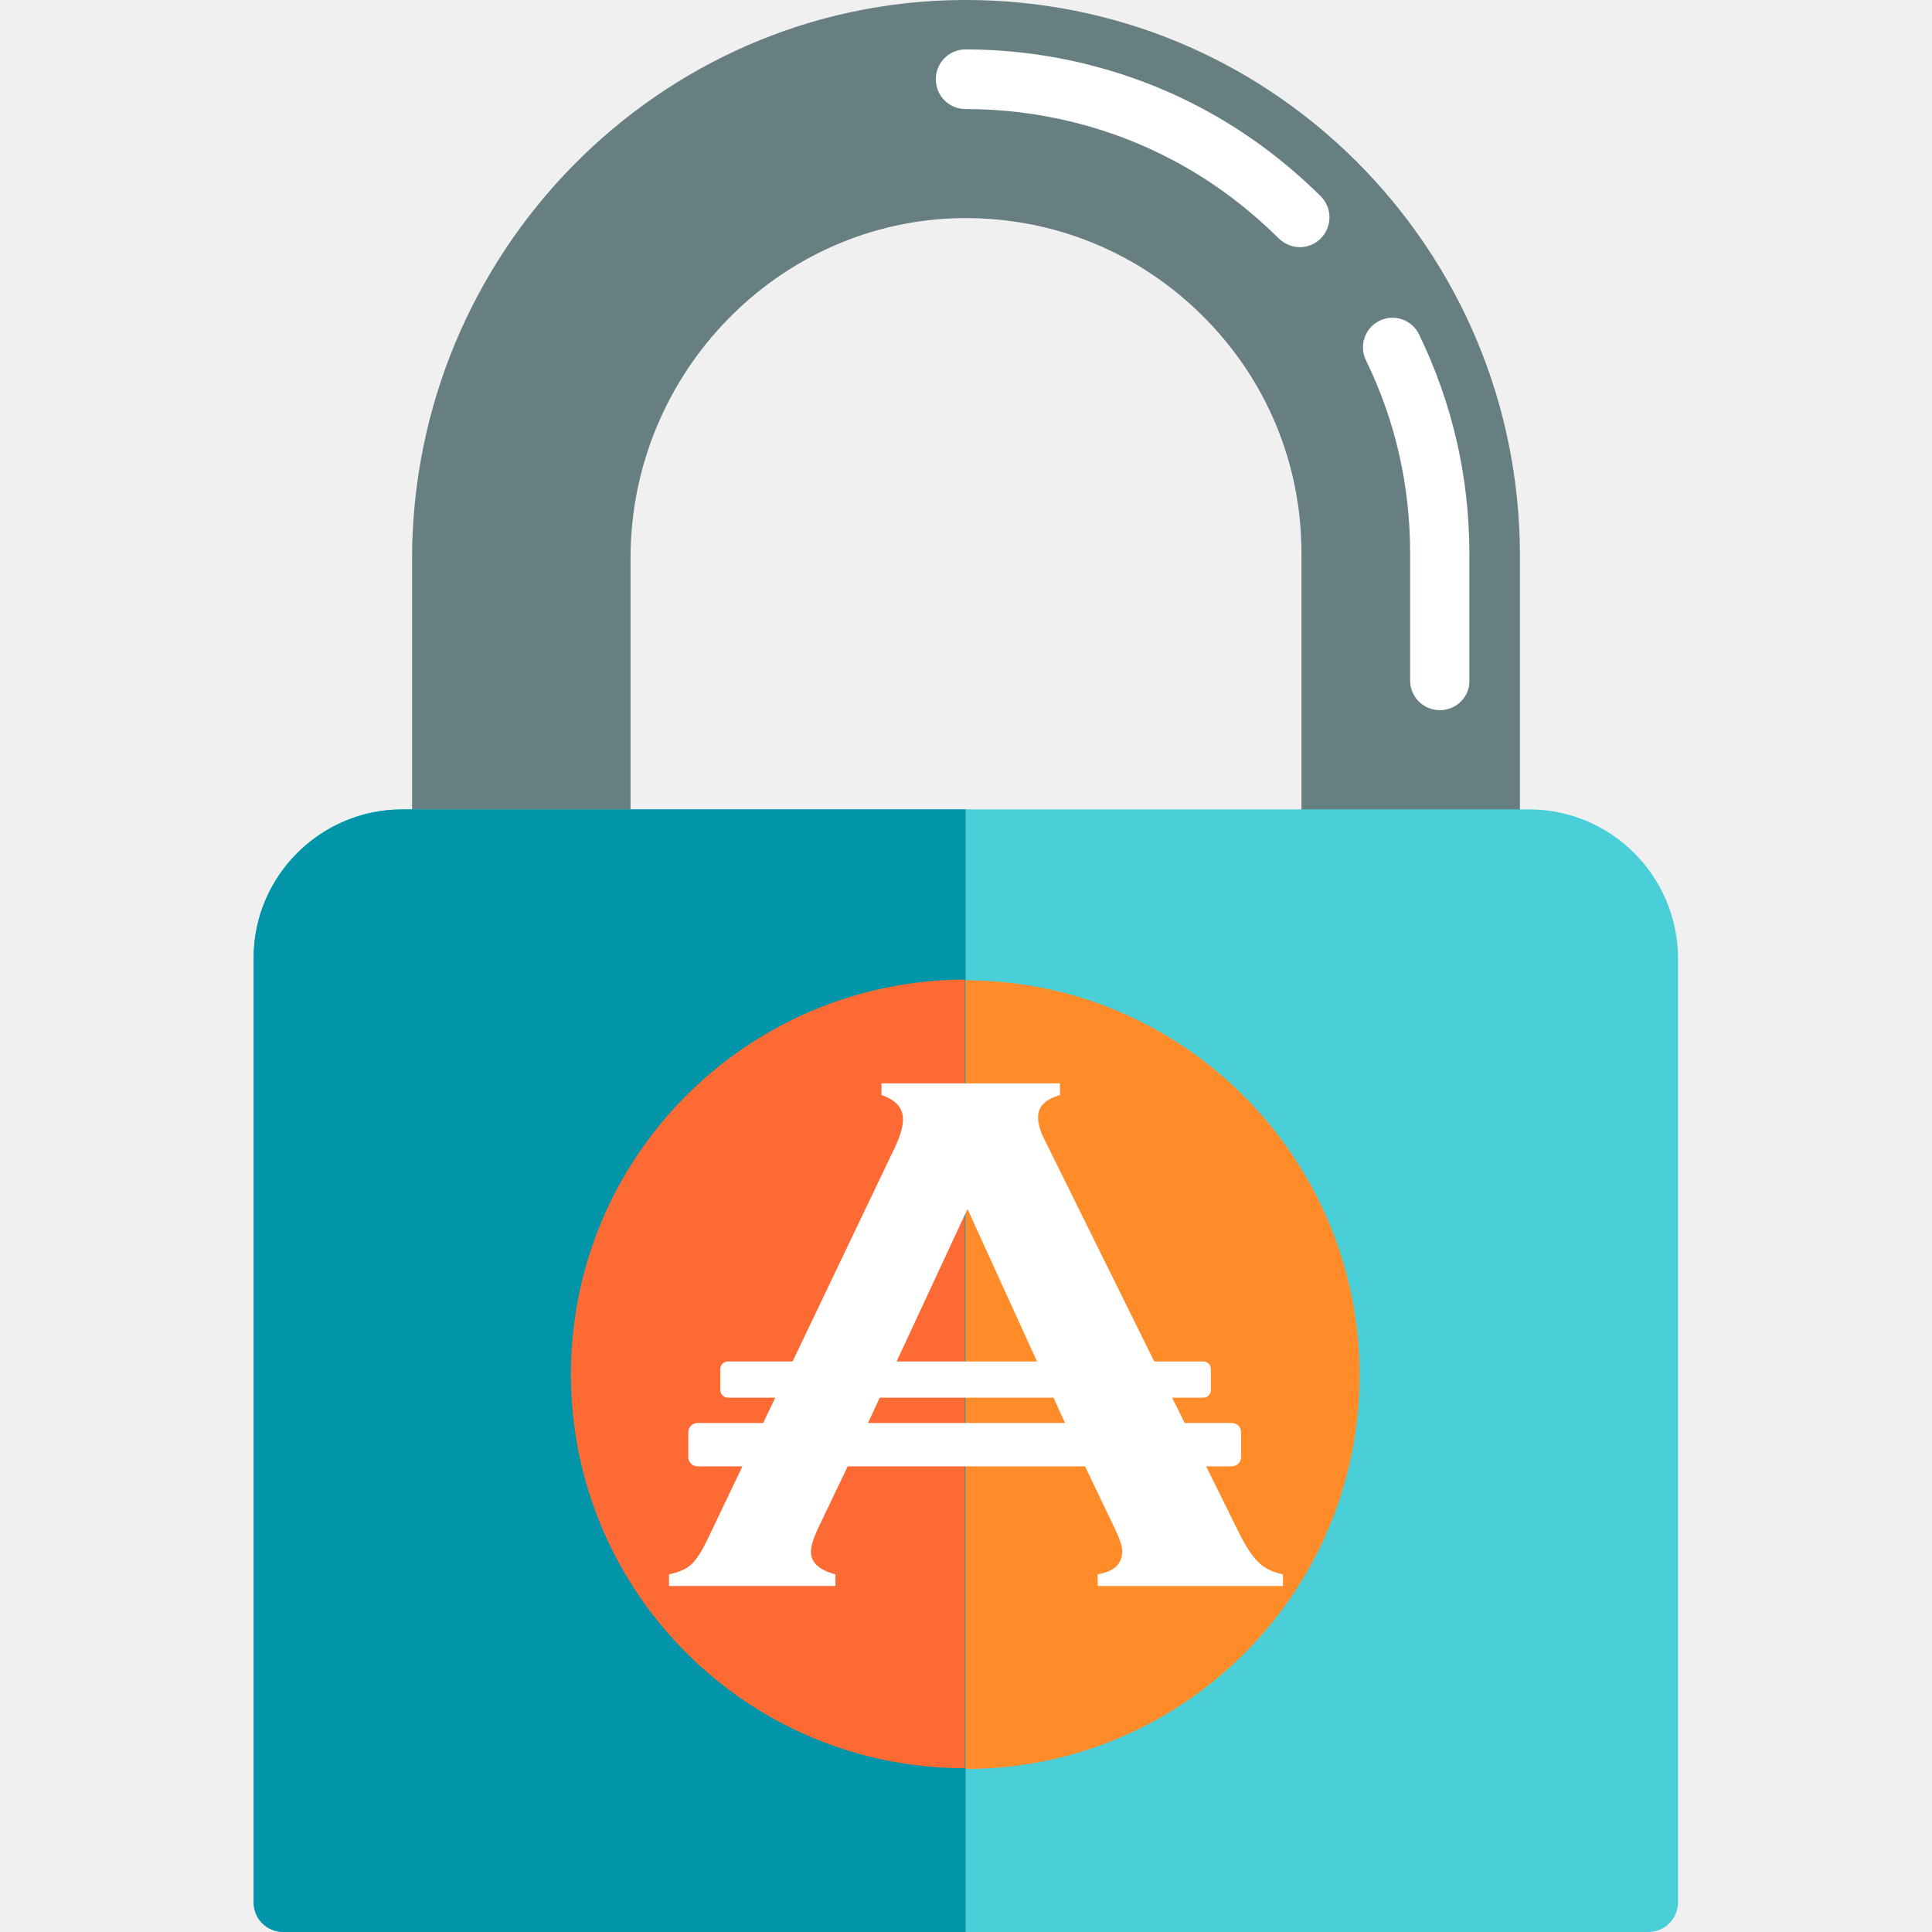
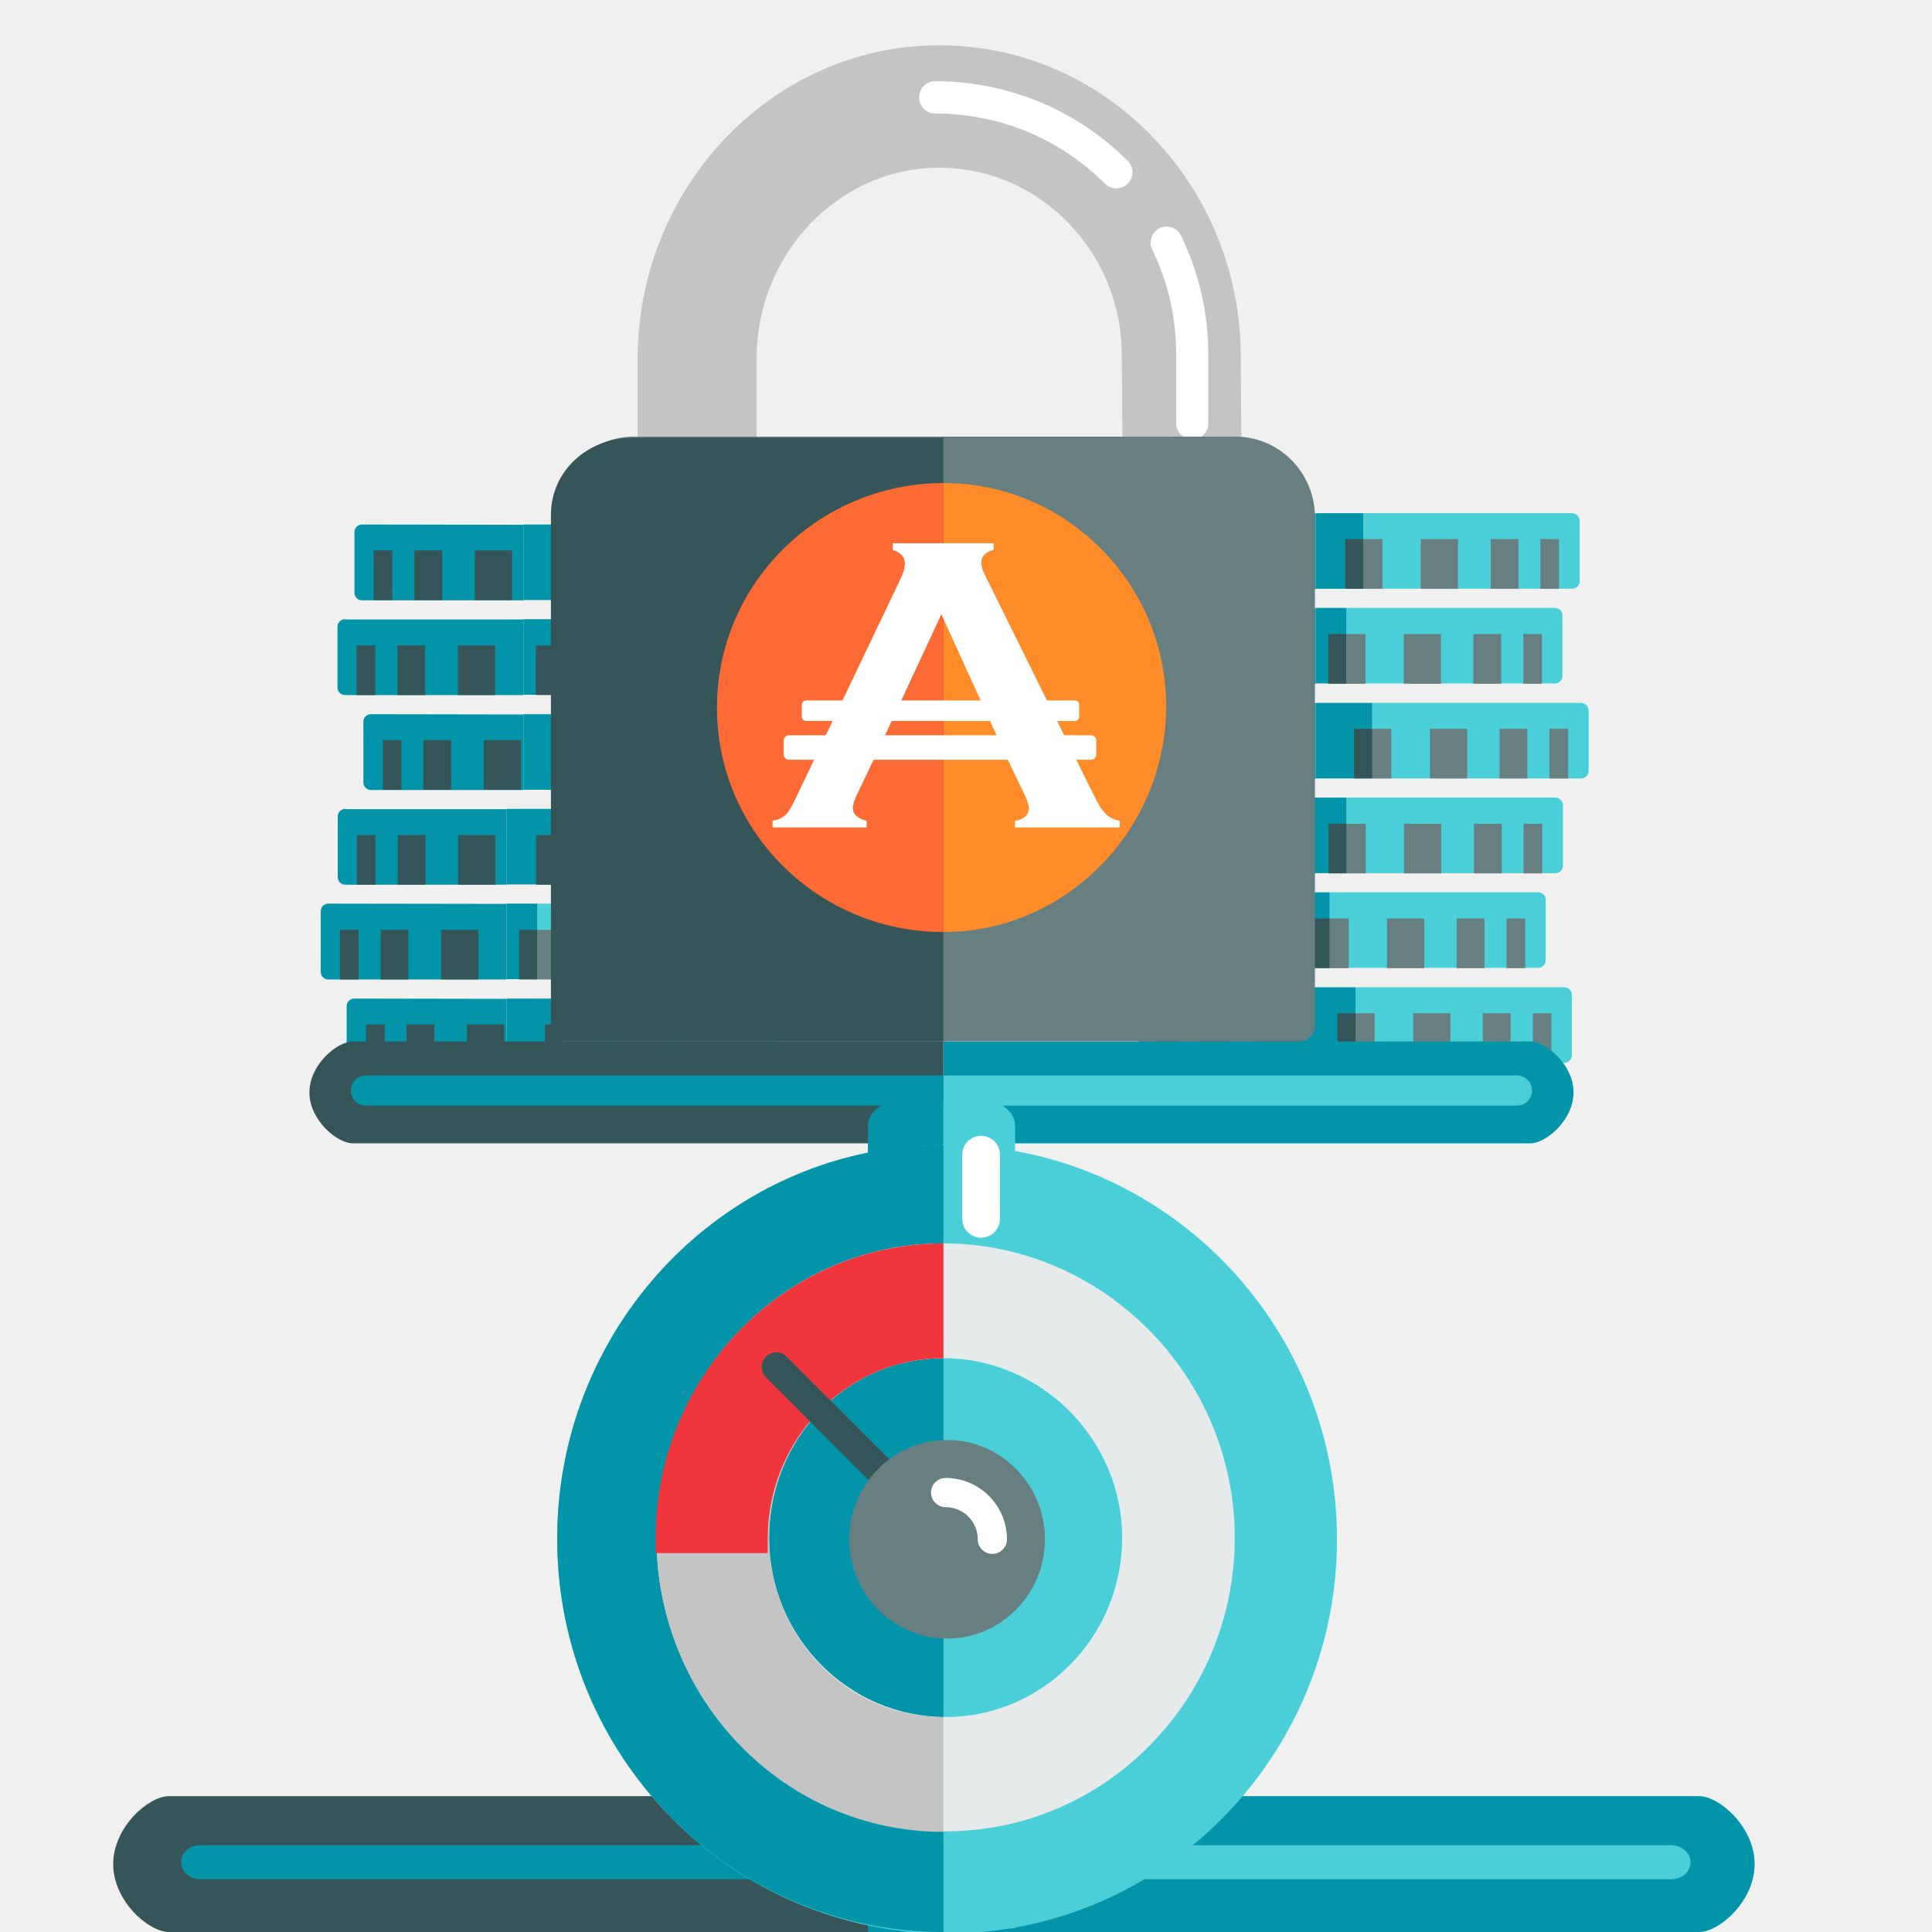
- <svg xmlns="http://www.w3.org/2000/svg" version="1.1" id="Layer_1" x="0px" y="0px" viewBox="0 0 512 512" style="enable-background:new 0 0 512 512;" xml:space="preserve">
-   <style type="text/css">
- 	.st0{fill:#687F82;}
- 	.st1{fill:#FFFFFF;}
- 	.st2{fill:#4ACFD9;}
- 	.st3{fill:#0295AA;}
- 	.st4{fill:#FF8C29;}
- 	.st5{fill:#FD6A33;}
- </style>
-   <g>
-     <path class="st0" d="M359.4,42.7C331.6,15.1,294.9,0,255.9,0c-0.3,0-0.6,0-0.9,0c-80.4,0.5-145.8,66.9-145.8,148.2v74.4   c0,4.4,3.5,7.9,7.9,7.9h42.1c4.4,0,7.9-3.5,7.9-7.9v-74.7c0-49.2,39.5-89.6,88-90.1c23.9-0.2,46.4,8.9,63.4,25.7   s26.4,39.2,26.4,63.1v75.2c0,15.7,12.5,28.9,27.9,29.4c0.4,0,0.7,0,1.1,0c7.5,0,14.6-2.9,20.1-8.1c5.7-5.5,8.8-12.9,8.8-20.8v-75.7   C402.6,107.4,387.2,70.5,359.4,42.7z" />
-     <g>
-       <path class="st1" d="M381.6,188.2c-4.4,0-7.9-3.5-7.9-7.9v-33.6c0-18-3.9-35.2-11.7-51.2c-1.9-3.9-0.3-8.6,3.6-10.5    s8.6-0.3,10.5,3.7c8.8,18.2,13.3,37.7,13.3,58.1v33.6C389.5,184.7,385.9,188.2,381.6,188.2z" />
-       <path class="st1" d="M344.5,65.5c-2,0-4-0.8-5.6-2.3c-8.3-8.2-17.6-15.2-27.8-20.6c-16.8-9-35.9-13.7-55.2-13.7    c-4.4,0-7.9-3.5-7.9-7.9s3.5-7.9,7.9-7.9c21.8,0,43.5,5.4,62.6,15.6c11.5,6.1,22.1,14,31.5,23.3c3.1,3.1,3.1,8.1,0,11.2    C348.5,64.7,346.5,65.5,344.5,65.5z" />
-     </g>
-     <path class="st2" d="M405.2,214.5H106.6c-21.7,0-39.4,17.7-39.4,39.4v250.2c0,4.4,3.5,7.9,7.9,7.9h361.7c4.4,0,7.9-3.5,7.9-7.9   V253.9C444.6,232.2,427,214.5,405.2,214.5z" />
-     <path class="st3" d="M106.6,214.5c-21.7,0-39.4,17.7-39.4,39.4v250.2c0,4.4,3.5,7.9,7.9,7.9h180.8V214.5H106.6z" />
-     <g>
-       <g>
-         <path class="st4" d="M255.9,259.8v209c57.7,0,104.4-46.8,104.4-104.4S313.4,259.8,255.9,259.8z" />
-         <path class="st5" d="M151.3,364.2c0,57.7,46.8,104.4,104.4,104.4v-209C198.1,259.8,151.3,306.4,151.3,364.2z" />
-         <g>
-           <path class="st1" d="M225.8,386.2l-9,18.8c-1.2,2.6-1.9,4.7-1.9,6.2c0,2.9,2.2,4.9,6.5,6v3.1h-44.1v-3.1c2.6-0.5,4.6-1.4,6-2.7      c1.4-1.3,2.9-3.8,4.7-7.6l49-102.5c1.6-3.3,2.3-5.9,2.3-7.8c0-3-1.9-5.1-5.7-6.4v-3.1h47.3v3.1c-3.8,1.1-5.8,3-5.8,5.8      c0,1.9,0.6,4,1.9,6.4l50.8,102.7c2.1,4.4,4,7.3,5.7,8.9c1.6,1.6,3.8,2.7,6.5,3.2v3.1h-49.1v-3.1c4.3-0.7,6.5-2.7,6.5-6.1      c0-1.4-0.7-3.4-2-6.1l-9-18.8 M286.4,386.2l-30-65.8l-30.6,65.8" />
-         </g>
-         <path class="st1" d="M326.4,377.1H184.9c-1.4,0-2.5,1.1-2.5,2.5v6.5c0,1.4,1.1,2.5,2.5,2.5h141.5c1.4,0,2.5-1.1,2.5-2.5v-6.5     C328.9,378.2,327.9,377.1,326.4,377.1z" />
-         <path class="st1" d="M318.9,360.8h-126c-1.1,0-2,0.9-2,2v5.6c0,1.1,0.9,2,2,2h126c1.1,0,2-0.9,2-2v-5.6     C320.9,361.7,320,360.8,318.9,360.8z" />
-       </g>
-     </g>
+ <svg xmlns="http://www.w3.org/2000/svg" width="512" height="512" viewBox="0 0 512 512" fill="none">
+   <g clip-path="url(#clip0_438_173)">
+     <path d="M204.565 264.637H149.217V284.659H204.565C205.638 284.659 206.567 283.801 206.567 282.657V266.567C206.496 265.495 205.638 264.637 204.565 264.637Z" fill="#4ACFD9" />
+     <path d="M149.216 264.637H134.271V284.659H149.216V264.637Z" fill="#0295AA" />
+     <path d="M93.868 264.637C92.795 264.637 91.865 265.495 91.865 266.639V282.729C91.865 283.801 92.723 284.731 93.868 284.731H134.27V264.708L93.868 264.637Z" fill="#0295AA" />
+     <path d="M190.332 271.504H182.967V284.662H190.332V271.504Z" fill="#687F82" />
+     <path d="M201.129 271.504H196.195V284.662H201.129V271.504Z" fill="#687F82" />
+     <path d="M174.386 271.504H164.518V284.662H174.386V271.504Z" fill="#687F82" />
+     <path d="M115.105 271.504H107.739V284.662H115.105V271.504Z" fill="#365558" />
+     <path d="M101.946 271.504H97.012V284.662H101.946V271.504Z" fill="#365558" />
+     <path d="M133.625 271.504H123.757V284.662H133.625V271.504Z" fill="#365558" />
+     <path d="M154.291 271.504H149.214V284.662H154.291V271.504Z" fill="#687F82" />
+     <path d="M149.214 271.504H144.423V284.662H149.214V271.504Z" fill="#365558" />
+     <path d="M197.626 239.469H142.278V259.491H197.626C198.699 259.491 199.629 258.633 199.629 257.489V241.4C199.629 240.398 198.771 239.469 197.626 239.469Z" fill="#4ACFD9" />
+     <path d="M142.35 239.469H134.27V259.491H142.35V239.469Z" fill="#0295AA" />
+     <path d="M87.002 239.469C85.93 239.469 85 240.327 85 241.471V257.561C85 258.633 85.858 259.563 87.002 259.563H134.27V239.54L87.002 239.469Z" fill="#0295AA" />
+     <path d="M183.397 246.406H176.031V259.564H183.397V246.406Z" fill="#687F82" />
+     <path d="M194.192 246.406H189.258V259.564H194.192V246.406Z" fill="#687F82" />
+     <path d="M167.449 246.406H157.581V259.564H167.449V246.406Z" fill="#687F82" />
+     <path d="M108.239 246.406H100.874V259.564H108.239V246.406Z" fill="#365558" />
+     <path d="M95.009 246.406H90.075V259.564H95.009V246.406Z" fill="#365558" />
+     <path d="M126.76 246.406H116.892V259.564H126.76V246.406Z" fill="#365558" />
+     <path d="M147.427 246.406H142.35V259.564H147.427V246.406Z" fill="#687F82" />
+     <path d="M142.349 246.406H137.558V259.564H142.349V246.406Z" fill="#365558" />
+     <path d="M202.203 214.367H146.854V234.39H202.203C203.275 234.39 204.205 233.532 204.205 232.388V216.298C204.133 215.225 203.275 214.367 202.203 214.367Z" fill="#4ACFD9" />
+     <path d="M146.854 214.367H134.269V234.39H146.854V214.367Z" fill="#0295AA" />
+     <path d="M91.505 214.367C90.433 214.367 89.503 215.225 89.503 216.369V232.459C89.503 233.532 90.361 234.461 91.505 234.461H134.268V214.439H91.505V214.367Z" fill="#0295AA" />
+     <path d="M187.974 221.301H180.608V234.458H187.974V221.301Z" fill="#687F82" />
+     <path d="M198.699 221.301H193.765V234.458H198.699V221.301Z" fill="#687F82" />
+     <path d="M171.954 221.301H162.086V234.458H171.954V221.301Z" fill="#687F82" />
+     <path d="M112.745 221.301H105.38V234.458H112.745V221.301Z" fill="#365558" />
+     <path d="M99.516 221.301H94.582V234.458H99.516V221.301Z" fill="#365558" />
+     <path d="M131.267 221.301H121.398V234.458H131.267V221.301Z" fill="#365558" />
+     <path d="M151.933 221.301H146.855V234.458H151.933V221.301Z" fill="#687F82" />
+     <path d="M146.855 221.301H142.063V234.458H146.855V221.301Z" fill="#365558" />
+     <path d="M208.999 189.27H153.65V209.292H208.999C210.071 209.292 211.001 208.434 211.001 207.29V191.2C210.929 190.128 210.071 189.27 208.999 189.27Z" fill="#4ACFD9" />
+     <path d="M153.649 189.27H138.703V209.292H153.649V189.27Z" fill="#0295AA" />
+     <path d="M98.301 189.27C97.228 189.27 96.299 190.128 96.299 191.272V207.361C96.299 208.434 97.157 209.364 98.301 209.364H138.704V189.341L98.301 189.27Z" fill="#0295AA" />
+     <path d="M194.766 196.133H187.4V209.291H194.766V196.133Z" fill="#687F82" />
+     <path d="M205.563 196.133H200.629V209.291H205.563V196.133Z" fill="#687F82" />
+     <path d="M178.819 196.133H168.951V209.291H178.819V196.133Z" fill="#687F82" />
+     <path d="M119.539 196.133H112.174V209.291H119.539V196.133Z" fill="#365558" />
+     <path d="M106.38 196.133H101.446V209.291H106.38V196.133Z" fill="#365558" />
+     <path d="M138.059 196.133H128.19V209.291H138.059V196.133Z" fill="#365558" />
+     <path d="M158.726 196.133H153.648V209.291H158.726V196.133Z" fill="#687F82" />
+     <path d="M153.648 196.133H148.856V209.291H153.648V196.133Z" fill="#365558" />
+     <path d="M202.06 164.098H146.712V184.12H202.06C203.133 184.12 204.062 183.262 204.062 182.118V166.028C204.062 165.027 203.204 164.098 202.06 164.098Z" fill="#4ACFD9" />
+     <path d="M146.784 164.098H138.703V184.12H146.784V164.098Z" fill="#0295AA" />
+     <path d="M91.436 164.098C90.363 164.098 89.434 164.956 89.434 166.1V182.19C89.434 183.262 90.292 184.192 91.436 184.192H138.704V164.169H91.436V164.098Z" fill="#0295AA" />
+     <path d="M187.829 171.035H180.464V184.193H187.829V171.035Z" fill="#687F82" />
+     <path d="M198.628 171.035H193.693V184.193H198.628V171.035Z" fill="#687F82" />
+     <path d="M171.883 171.035H162.015V184.193H171.883V171.035Z" fill="#687F82" />
+     <path d="M112.675 171.035H105.31V184.193H112.675V171.035Z" fill="#365558" />
+     <path d="M99.444 171.035H94.51V184.193H99.444V171.035Z" fill="#365558" />
+     <path d="M131.193 171.035H121.325V184.193H131.193V171.035Z" fill="#365558" />
+     <path d="M151.86 171.035H146.783V184.193H151.86V171.035Z" fill="#687F82" />
+     <path d="M146.783 171.035H141.992V184.193H146.783V171.035Z" fill="#365558" />
+     <path d="M206.637 139H151.289V159.023H206.637C207.71 159.023 208.64 158.164 208.64 157.02V141.002C208.568 139.858 207.71 139 206.637 139Z" fill="#4ACFD9" />
+     <path d="M151.289 139H138.703V159.023H151.289V139Z" fill="#0295AA" />
+     <path d="M95.94 139C94.867 139 93.938 139.858 93.938 141.002V157.092C93.938 158.164 94.796 159.094 95.94 159.094H138.702V139.072L95.94 139Z" fill="#0295AA" />
+     <path d="M192.407 145.863H185.042V159.021H192.407V145.863Z" fill="#687F82" />
+     <path d="M203.133 145.863H198.199V159.021H203.133V145.863Z" fill="#687F82" />
+     <path d="M176.389 145.863H166.521V159.021H176.389V145.863Z" fill="#687F82" />
+     <path d="M117.177 145.863H109.812V159.021H117.177V145.863Z" fill="#365558" />
+     <path d="M103.95 145.863H99.016V159.021H103.95V145.863Z" fill="#365558" />
+     <path d="M135.7 145.863H125.832V159.021H135.7V145.863Z" fill="#365558" />
+     <path d="M156.366 145.863H151.289V159.021H156.366V145.863Z" fill="#687F82" />
+     <path d="M151.289 145.863H146.498V159.021H151.289V145.863Z" fill="#365558" />
+     <path d="M414.565 261.637H359.217V281.659H414.565C415.638 281.659 416.567 280.801 416.567 279.657V263.567C416.496 262.495 415.638 261.637 414.565 261.637Z" fill="#4ACFD9" />
+     <path d="M359.216 261.637H344.271V281.659H359.216V261.637Z" fill="#0295AA" />
+     <path d="M303.867 261.637C302.795 261.637 301.865 262.495 301.865 263.639V279.729C301.865 280.801 302.723 281.731 303.867 281.731H344.27V261.708L303.867 261.637Z" fill="#0295AA" />
+     <path d="M400.332 268.504H392.967V281.662H400.332V268.504Z" fill="#687F82" />
+     <path d="M411.129 268.504H406.195V281.662H411.129V268.504Z" fill="#687F82" />
+     <path d="M384.386 268.504H374.518V281.662H384.386V268.504Z" fill="#687F82" />
+     <path d="M325.105 268.504H317.739V281.662H325.105V268.504Z" fill="#365558" />
+     <path d="M311.946 268.504H307.012V281.662H311.946V268.504Z" fill="#365558" />
+     <path d="M343.625 268.504H333.757V281.662H343.625V268.504Z" fill="#365558" />
+     <path d="M364.291 268.504H359.214V281.662H364.291V268.504Z" fill="#687F82" />
+     <path d="M359.214 268.504H354.423V281.662H359.214V268.504Z" fill="#365558" />
+     <path d="M407.626 236.469H352.278V256.491H407.626C408.699 256.491 409.629 255.633 409.629 254.489V238.4C409.629 237.398 408.771 236.469 407.626 236.469Z" fill="#4ACFD9" />
+     <path d="M352.35 236.469H344.27V256.491H352.35V236.469Z" fill="#0295AA" />
+     <path d="M297.002 236.469C295.93 236.469 295 237.327 295 238.471V254.561C295 255.633 295.858 256.563 297.002 256.563H344.27V236.54L297.002 236.469Z" fill="#0295AA" />
+     <path d="M393.397 243.406H386.031V256.564H393.397V243.406Z" fill="#687F82" />
+     <path d="M404.192 243.406H399.258V256.564H404.192V243.406Z" fill="#687F82" />
+     <path d="M377.449 243.406H367.581V256.564H377.449V243.406Z" fill="#687F82" />
+     <path d="M318.239 243.406H310.874V256.564H318.239V243.406Z" fill="#365558" />
+     <path d="M305.009 243.406H300.075V256.564H305.009V243.406Z" fill="#365558" />
+     <path d="M336.76 243.406H326.892V256.564H336.76V243.406Z" fill="#365558" />
+     <path d="M357.427 243.406H352.35V256.564H357.427V243.406Z" fill="#687F82" />
+     <path d="M352.349 243.406H347.558V256.564H352.349V243.406Z" fill="#365558" />
+     <path d="M412.203 211.367H356.854V231.39H412.203C413.275 231.39 414.205 230.532 414.205 229.388V213.298C414.133 212.225 413.275 211.367 412.203 211.367Z" fill="#4ACFD9" />
+     <path d="M356.854 211.367H344.269V231.39H356.854V211.367Z" fill="#0295AA" />
+     <path d="M301.505 211.367C300.433 211.367 299.503 212.225 299.503 213.369V229.459C299.503 230.532 300.361 231.461 301.505 231.461H344.268V211.439H301.505V211.367Z" fill="#0295AA" />
+     <path d="M397.974 218.301H390.608V231.458H397.974V218.301Z" fill="#687F82" />
+     <path d="M408.699 218.301H403.765V231.458H408.699V218.301Z" fill="#687F82" />
+     <path d="M381.954 218.301H372.086V231.458H381.954V218.301Z" fill="#687F82" />
+     <path d="M322.745 218.301H315.38V231.458H322.745V218.301Z" fill="#365558" />
+     <path d="M309.516 218.301H304.582V231.458H309.516V218.301Z" fill="#365558" />
+     <path d="M341.267 218.301H331.398V231.458H341.267V218.301Z" fill="#365558" />
+     <path d="M361.933 218.301H356.855V231.458H361.933V218.301Z" fill="#687F82" />
+     <path d="M356.855 218.301H352.063V231.458H356.855V218.301Z" fill="#365558" />
+     <path d="M418.999 186.27H363.65V206.292H418.999C420.071 206.292 421.001 205.434 421.001 204.29V188.2C420.929 187.128 420.071 186.27 418.999 186.27Z" fill="#4ACFD9" />
+     <path d="M363.649 186.27H348.703V206.292H363.649V186.27Z" fill="#0295AA" />
+     <path d="M308.301 186.27C307.228 186.27 306.299 187.128 306.299 188.272V204.361C306.299 205.434 307.157 206.364 308.301 206.364H348.704V186.341L308.301 186.27Z" fill="#0295AA" />
+     <path d="M404.766 193.133H397.4V206.291H404.766V193.133Z" fill="#687F82" />
+     <path d="M415.563 193.133H410.629V206.291H415.563V193.133Z" fill="#687F82" />
+     <path d="M388.819 193.133H378.951V206.291H388.819V193.133Z" fill="#687F82" />
+     <path d="M329.539 193.133H322.174V206.291H329.539V193.133Z" fill="#365558" />
+     <path d="M316.38 193.133H311.446V206.291H316.38V193.133Z" fill="#365558" />
+     <path d="M348.059 193.133H338.19V206.291H348.059V193.133Z" fill="#365558" />
+     <path d="M368.726 193.133H363.648V206.291H368.726V193.133Z" fill="#687F82" />
+     <path d="M363.648 193.133H358.856V206.291H363.648V193.133Z" fill="#365558" />
+     <path d="M412.06 161.098H356.712V181.12H412.06C413.133 181.12 414.062 180.262 414.062 179.118V163.028C414.062 162.027 413.204 161.098 412.06 161.098Z" fill="#4ACFD9" />
+     <path d="M356.784 161.098H348.703V181.12H356.784V161.098Z" fill="#0295AA" />
+     <path d="M301.436 161.098C300.363 161.098 299.434 161.956 299.434 163.1V179.19C299.434 180.262 300.292 181.192 301.436 181.192H348.704V161.169H301.436V161.098Z" fill="#0295AA" />
+     <path d="M397.829 168.035H390.464V181.193H397.829V168.035Z" fill="#687F82" />
+     <path d="M408.628 168.035H403.693V181.193H408.628V168.035Z" fill="#687F82" />
+     <path d="M381.883 168.035H372.015V181.193H381.883V168.035Z" fill="#687F82" />
+     <path d="M322.675 168.035H315.31V181.193H322.675V168.035Z" fill="#365558" />
+     <path d="M309.444 168.035H304.51V181.193H309.444V168.035Z" fill="#365558" />
+     <path d="M341.193 168.035H331.325V181.193H341.193V168.035Z" fill="#365558" />
+     <path d="M361.86 168.035H356.783V181.193H361.86V168.035Z" fill="#687F82" />
+     <path d="M356.783 168.035H351.992V181.193H356.783V168.035Z" fill="#365558" />
+     <path d="M416.637 136H361.289V156.023H416.637C417.71 156.023 418.64 155.164 418.64 154.02V138.002C418.568 136.858 417.71 136 416.637 136Z" fill="#4ACFD9" />
+     <path d="M361.289 136H348.703V156.023H361.289V136Z" fill="#0295AA" />
+     <path d="M305.94 136C304.867 136 303.938 136.858 303.938 138.002V154.092C303.938 155.164 304.796 156.094 305.94 156.094H348.702V136.072L305.94 136Z" fill="#0295AA" />
+     <path d="M402.407 142.863H395.042V156.021H402.407V142.863Z" fill="#687F82" />
+     <path d="M413.133 142.863H408.199V156.021H413.133V142.863Z" fill="#687F82" />
+     <path d="M386.389 142.863H376.521V156.021H386.389V142.863Z" fill="#687F82" />
+     <path d="M327.177 142.863H319.812V156.021H327.177V142.863Z" fill="#365558" />
+     <path d="M313.95 142.863H309.016V156.021H313.95V142.863Z" fill="#365558" />
+     <path d="M345.7 142.863H335.832V156.021H345.7V142.863Z" fill="#365558" />
+     <path d="M366.366 142.863H361.289V156.021H366.366V142.863Z" fill="#687F82" />
+     <path d="M361.289 142.863H356.498V156.021H361.289V142.863Z" fill="#365558" />
+     <path d="M93.518 276C89.387 276 82 282.094 82 289.5C82 296.906 89.387 303 93.518 303H250V276H93.518Z" fill="#365558" />
+     <path d="M44.74 476C39.454 476 30 484.126 30 494C30 503.874 39.454 512 44.74 512H245V476H44.74Z" fill="#365558" />
+     <path d="M417 289.5C417 282.094 409.657 276 405.551 276H250V303H405.551C409.657 303 417 296.906 417 289.5Z" fill="#0295AA" />
+     <path d="M465 494C465 484.126 455.59 476 450.329 476H251V512H450.329C455.59 512 465 503.874 465 494Z" fill="#0295AA" />
+     <path d="M250 291H241.497C235.17 291 230 294.216 230 298.184V512H250V291Z" fill="#0295AA" />
+     <path d="M269 298.152C269 294.201 264.088 291 258.078 291H250V511H269V298.152Z" fill="#4ACFD9" />
+     <path d="M401.953 285H250V293H402.033C404.254 293 406 291.24 406 289C406 286.76 404.175 285 401.953 285Z" fill="#4ACFD9" />
+     <path d="M96.963 285C94.744 285 93 286.76 93 289C93 291.24 94.744 293 96.963 293H250V285H96.963Z" fill="#0295AA" />
+     <path d="M442.864 489H250V498H442.964C445.784 498 448 496.02 448 493.5C448 490.98 445.684 489 442.864 489Z" fill="#4ACFD9" />
+     <path d="M53.098 489C50.243 489 48 490.98 48 493.5C48 496.02 50.243 498 53.098 498H250V489H53.098Z" fill="#0295AA" />
+     <path d="M252.148 398.404L253.851 417.598C256.25 417.366 258.108 415.277 257.876 412.8L256.637 398.481C256.637 398.327 256.637 398.249 256.637 398.172C255.09 398.249 253.619 398.249 252.148 398.404Z" fill="#FFD1A9" />
+     <path d="M248.277 398.796C248.277 398.95 248.277 399.105 248.277 399.183L249.516 413.501C249.748 415.746 251.605 417.526 253.85 417.448L252.147 398.254C250.909 398.486 249.593 398.641 248.277 398.796Z" fill="#FF8C29" />
+     <path d="M266.312 507.228C266.003 504.829 263.913 502.971 261.514 503.203L262.133 510.169H266.544L266.312 507.228Z" fill="#FD6A33" />
+     <path d="M261.436 503.355C259.191 503.742 257.721 505.755 257.875 507.999L258.108 510.244H262.055L261.436 503.355Z" fill="#FFD1A9" />
+     <path d="M244.872 500.96C242.55 500.263 239.996 501.501 239.299 503.746L237.287 510.17H241.931L244.872 500.96Z" fill="#FFD1A9" />
+     <path d="M247.736 506.452C248.433 504.13 247.195 501.654 244.873 500.957L241.932 510.245H246.575L247.736 506.452Z" fill="#FF8C29" />
+     <path d="M267.858 413.423C267.162 415.745 268.4 418.222 270.722 418.919L276.372 401.04C274.979 400.653 273.586 400.188 272.115 399.879L267.858 413.423Z" fill="#FD6A33" />
+     <path d="M250.987 303.441C194.014 303.441 147.662 350.314 147.662 407.927C147.662 465.54 194.014 512.413 250.987 512.413C307.96 512.413 354.312 465.541 354.312 407.927C354.312 350.314 307.96 303.441 250.987 303.441Z" fill="#4ACFD9" />
+     <path d="M147.662 407.728C147.662 465.232 193.579 512.014 250.017 512.014V303.441C193.578 303.441 147.662 350.224 147.662 407.728Z" fill="#0295AA" />
+     <path d="M250.017 329.512C207.766 329.512 173.977 364.649 173.977 407.539C173.977 450.428 208.349 485.323 250.599 485.323C292.849 485.323 327.222 450.428 327.222 407.539C327.222 364.649 292.267 329.512 250.017 329.512ZM250.599 455.031C224.803 455.031 203.816 433.726 203.816 407.539C203.816 381.351 224.22 359.929 250.017 359.929C275.814 359.929 297.382 381.351 297.382 407.539C297.382 433.726 276.396 455.031 250.599 455.031Z" fill="#E6EAEA" />
+     <path d="M203.816 407.539C203.816 381.352 224.22 359.928 250.017 359.928V329.512C207.766 329.512 173.977 364.649 173.977 407.539C173.977 450.428 207.767 485.459 250.017 485.459V455.042C224.221 455.041 203.816 433.726 203.816 407.539Z" fill="#C4C4C4" />
+     <path d="M173.733 407.718V411.589H203.441V407.718C203.441 381.388 224.335 359.929 250.017 359.929V329.512C207.954 329.511 173.733 364.595 173.733 407.718Z" fill="#F0353D" />
+     <path d="M251.356 411.794C250.361 411.794 249.366 411.415 248.606 410.656L202.98 365.029C201.461 363.51 201.461 361.048 202.98 359.529C204.499 358.011 206.961 358.011 208.479 359.529L254.106 405.156C255.624 406.675 255.624 409.137 254.106 410.656C253.346 411.415 252.351 411.794 251.356 411.794Z" fill="#365558" />
+     <path d="M250.987 381.613C236.69 381.613 225.059 393.418 225.059 407.928C225.059 422.439 236.69 434.243 250.987 434.243C265.283 434.243 276.914 422.438 276.914 407.928C276.914 393.419 265.283 381.613 250.987 381.613Z" fill="#687F82" />
+     <path d="M262.984 411.799C260.847 411.799 259.114 410.067 259.114 407.929C259.114 403.235 255.295 399.415 250.6 399.415C248.463 399.415 246.73 397.683 246.73 395.546C246.73 393.408 248.463 391.676 250.6 391.676C259.562 391.676 266.854 398.967 266.854 407.929C266.854 410.067 265.121 411.799 262.984 411.799Z" fill="white" />
+     <path d="M260 306V323" stroke="white" stroke-width="10" stroke-miterlimit="10" stroke-linecap="round" stroke-linejoin="round" />
+     <path d="M305.141 35.968C290.061 20.476 270.081 12 248.849 12C248.686 12 248.523 12 248.359 12C204.589 12.281 168.984 49.552 168.984 95.187L168.984 115.563C168.984 118.033 170.89 119.998 173.285 119.998H196.205C198.6 119.998 200.506 118.033 200.506 115.563L200.506 95.019C200.506 67.402 222.01 44.725 248.414 44.444C261.425 44.332 273.674 49.44 282.929 58.87C292.184 68.3 297.302 80.874 297.302 94.289L297.737 163.714C297.737 172.527 304.542 184.689 312.926 184.969C313.144 180.217 313.307 184.969 313.525 184.969C317.608 184.969 321.474 183.341 324.468 180.423C327.571 177.335 329.259 168.429 329.259 163.995L328.823 94.289C328.714 72.286 320.33 51.573 305.141 35.968Z" fill="#C4C4C4" />
+     <path d="M315.977 116.407C313.593 116.407 311.696 114.51 311.696 112.126V93.918C311.696 84.164 309.583 74.843 305.356 66.173C304.326 64.059 305.193 61.512 307.307 60.483C309.42 59.453 311.967 60.32 312.997 62.488C317.765 72.35 320.204 82.917 320.204 93.972V112.18C320.258 114.51 318.307 116.407 315.977 116.407Z" fill="white" />
+     <path d="M295.869 49.915C294.785 49.915 293.702 49.481 292.835 48.669C288.337 44.225 283.297 40.432 277.77 37.505C268.666 32.628 258.316 30.081 247.857 30.081C245.473 30.081 243.576 28.185 243.576 25.8C243.576 23.416 245.473 21.52 247.857 21.52C259.671 21.52 271.43 24.446 281.78 29.973C288.012 33.279 293.756 37.56 298.85 42.599C300.53 44.279 300.53 46.989 298.85 48.669C298.037 49.481 296.953 49.915 295.869 49.915Z" fill="white" />
+     <path d="M327.388 115.715L167.977 115.715C156.392 115.715 146.942 125.25 146.942 136.941L146.942 271.733C146.942 274.104 148.811 275.989 151.16 275.989H344.258C346.607 275.989 348.475 274.104 348.475 271.733V136.941C348.422 125.25 339.026 115.715 327.388 115.715Z" fill="#687F82" />
+     <path d="M167.715 116C155.755 116 146 124.776 146 136.446L146 270.998C146 273.364 147.929 276 150.354 276H250L250 116L167.715 116Z" fill="#365558" />
+     <path d="M250 128V247C282.63 247 309.039 219.726 309.039 187.153C309.039 154.579 282.517 128 250 128Z" fill="#FF8C29" />
+     <path d="M190 187.557C190 220.41 216.897 247 250 247V128C216.897 128.114 190 154.647 190 187.557Z" fill="#FD6A33" />
+     <path d="M232.168 199.999L227.078 210.631C226.399 212.101 226.003 213.289 226.003 214.137C226.003 215.777 227.248 216.908 229.679 217.53V219.283H204.74V217.53C206.211 217.247 207.342 216.738 208.133 216.003C208.925 215.268 209.773 213.854 210.791 211.705L238.501 153.74C239.406 151.874 239.802 150.404 239.802 149.329C239.802 147.633 238.728 146.445 236.579 145.71V143.957H263.327V145.71C261.178 146.332 260.047 147.407 260.047 148.99C260.047 150.065 260.387 151.252 261.122 152.609L289.85 210.687C291.037 213.176 292.112 214.816 293.073 215.721C293.978 216.625 295.222 217.247 296.749 217.53V219.283H268.982V217.53C271.414 217.134 272.658 216.003 272.658 214.081C272.658 213.289 272.262 212.158 271.527 210.631L266.438 199.999H232.168ZM266.438 199.999L249.472 162.789L232.168 199.999" fill="white" />
+     <path d="M289.114 194.848H209.094C208.303 194.848 207.681 195.47 207.681 196.261V199.937C207.681 200.729 208.303 201.351 209.094 201.351H289.114C289.906 201.351 290.528 200.729 290.528 199.937V196.261C290.528 195.47 289.906 194.848 289.114 194.848Z" fill="white" />
+     <path d="M284.874 185.633H213.619C212.997 185.633 212.488 186.142 212.488 186.764V189.931C212.488 190.553 212.997 191.062 213.619 191.062H284.874C285.496 191.062 286.005 190.553 286.005 189.931V186.764C286.005 186.142 285.496 185.633 284.874 185.633Z" fill="white" />
  </g>
+   <defs>
+     <clipPath id="clip0_438_173">
+       <rect width="512" height="512" fill="white" />
+     </clipPath>
+   </defs>
</svg>
